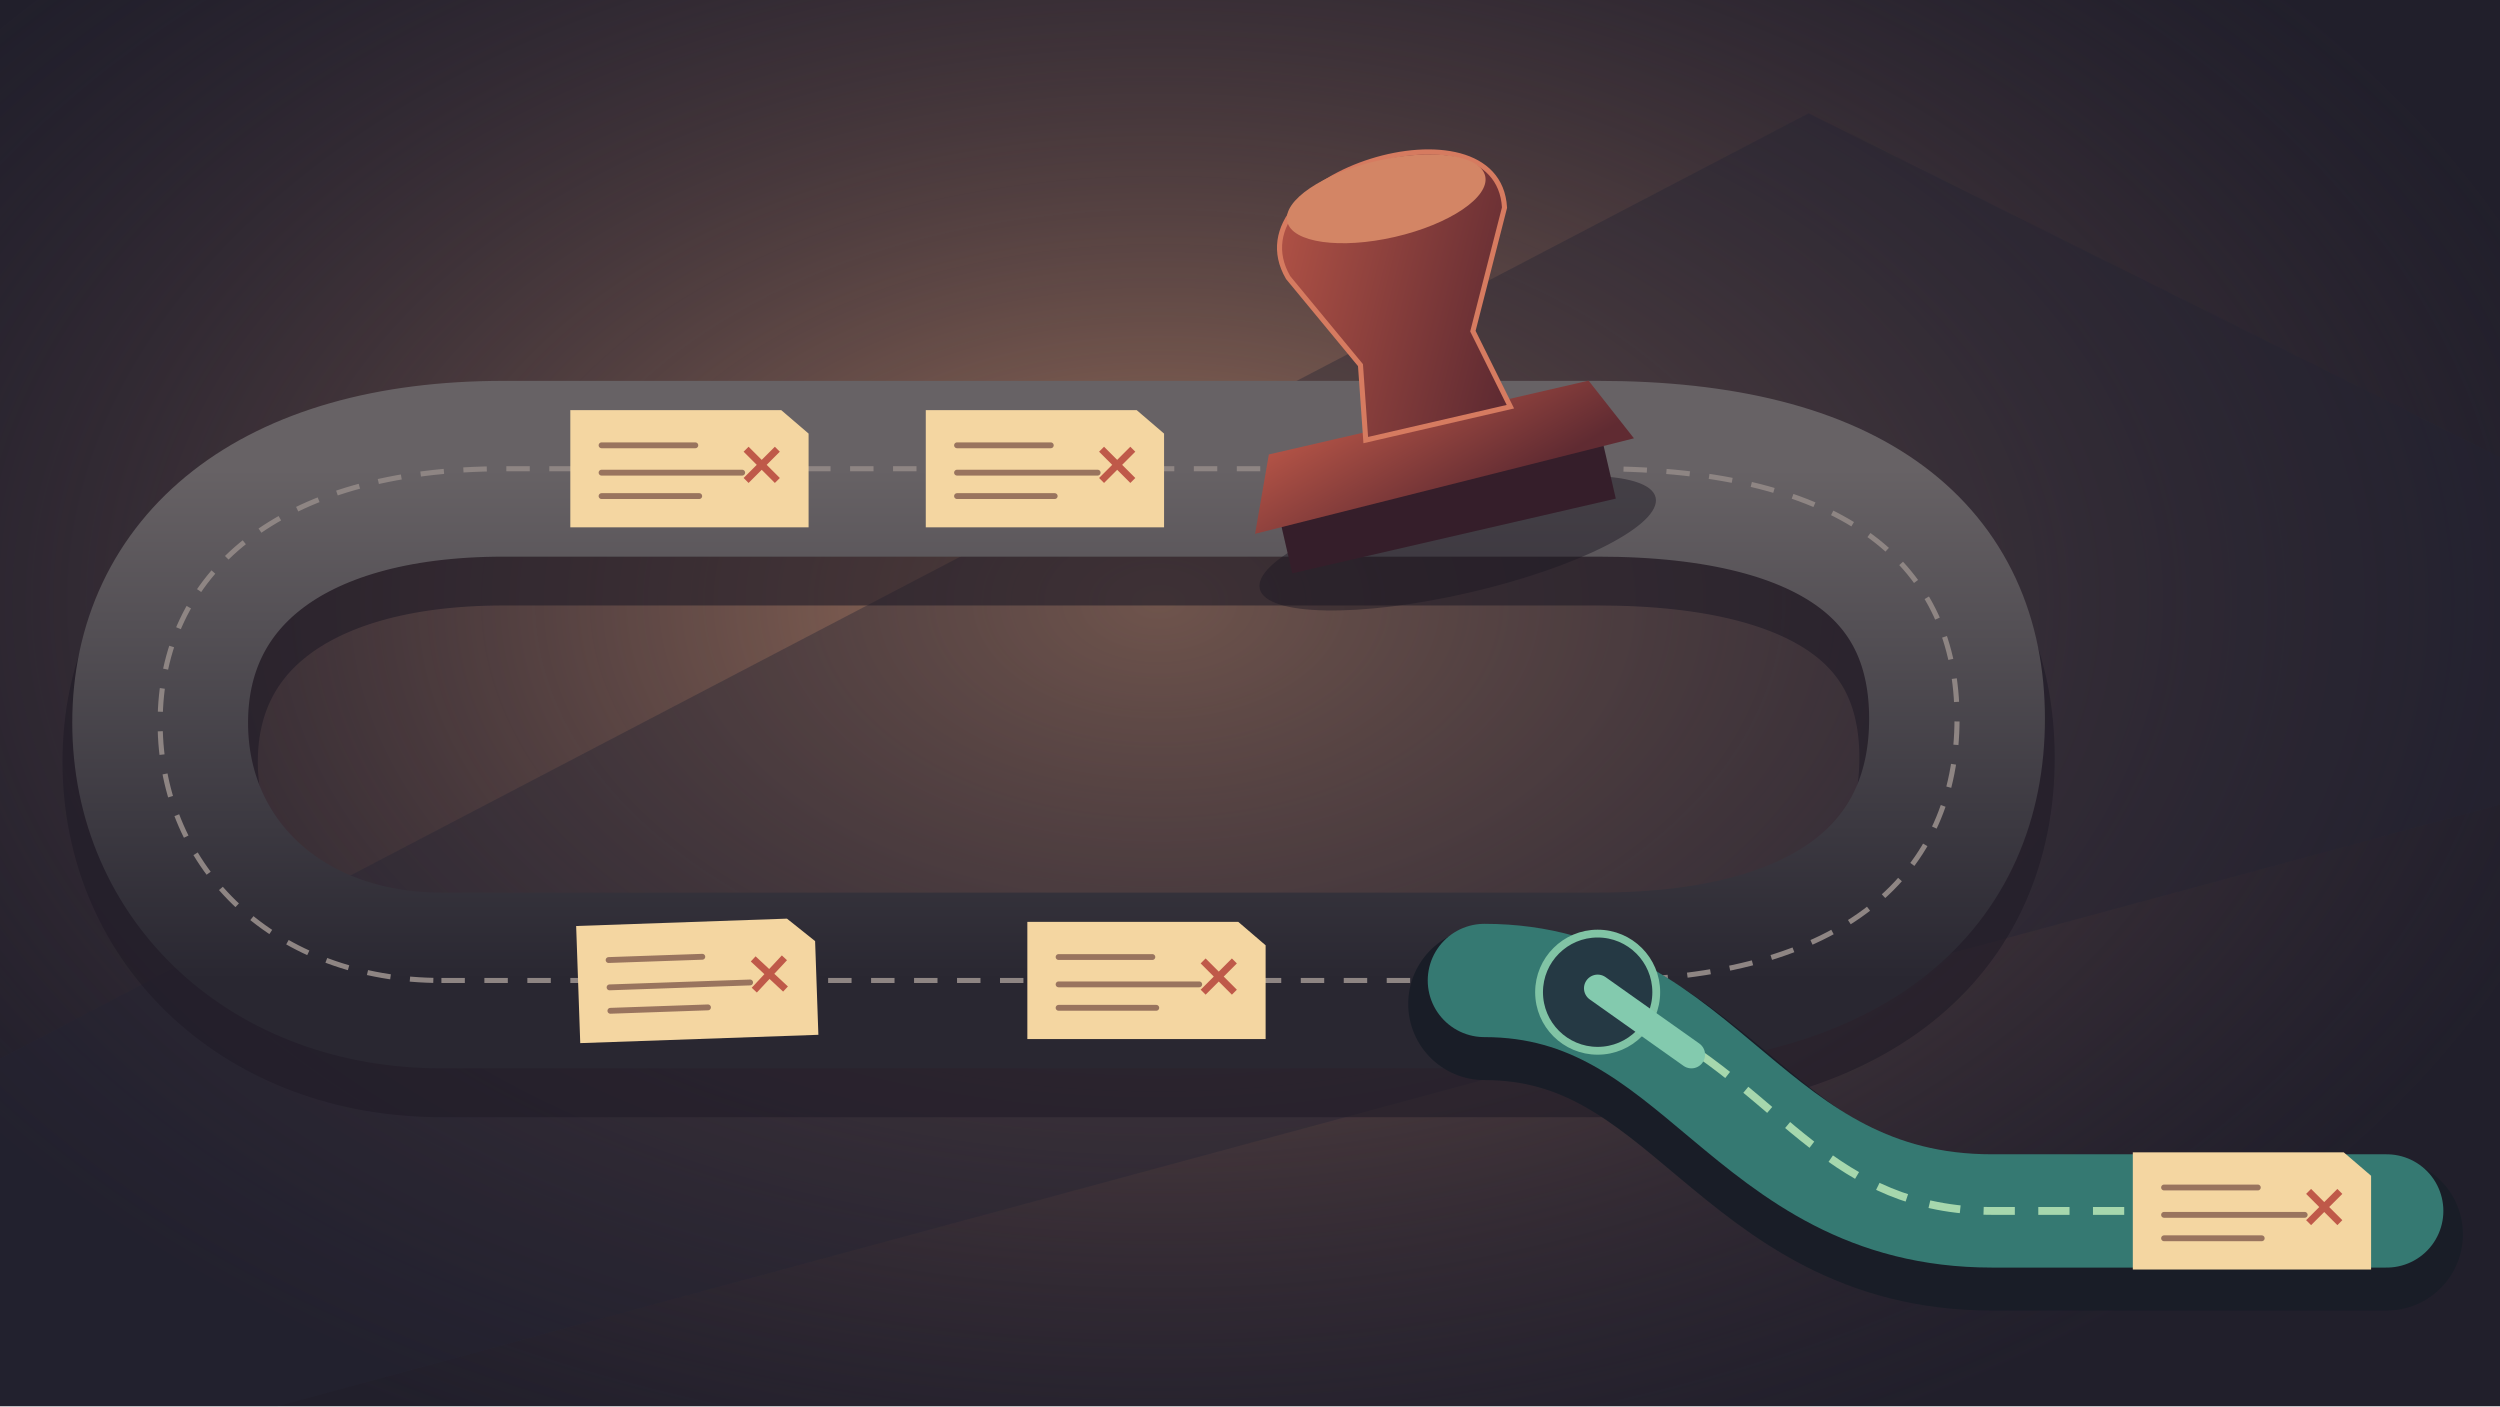
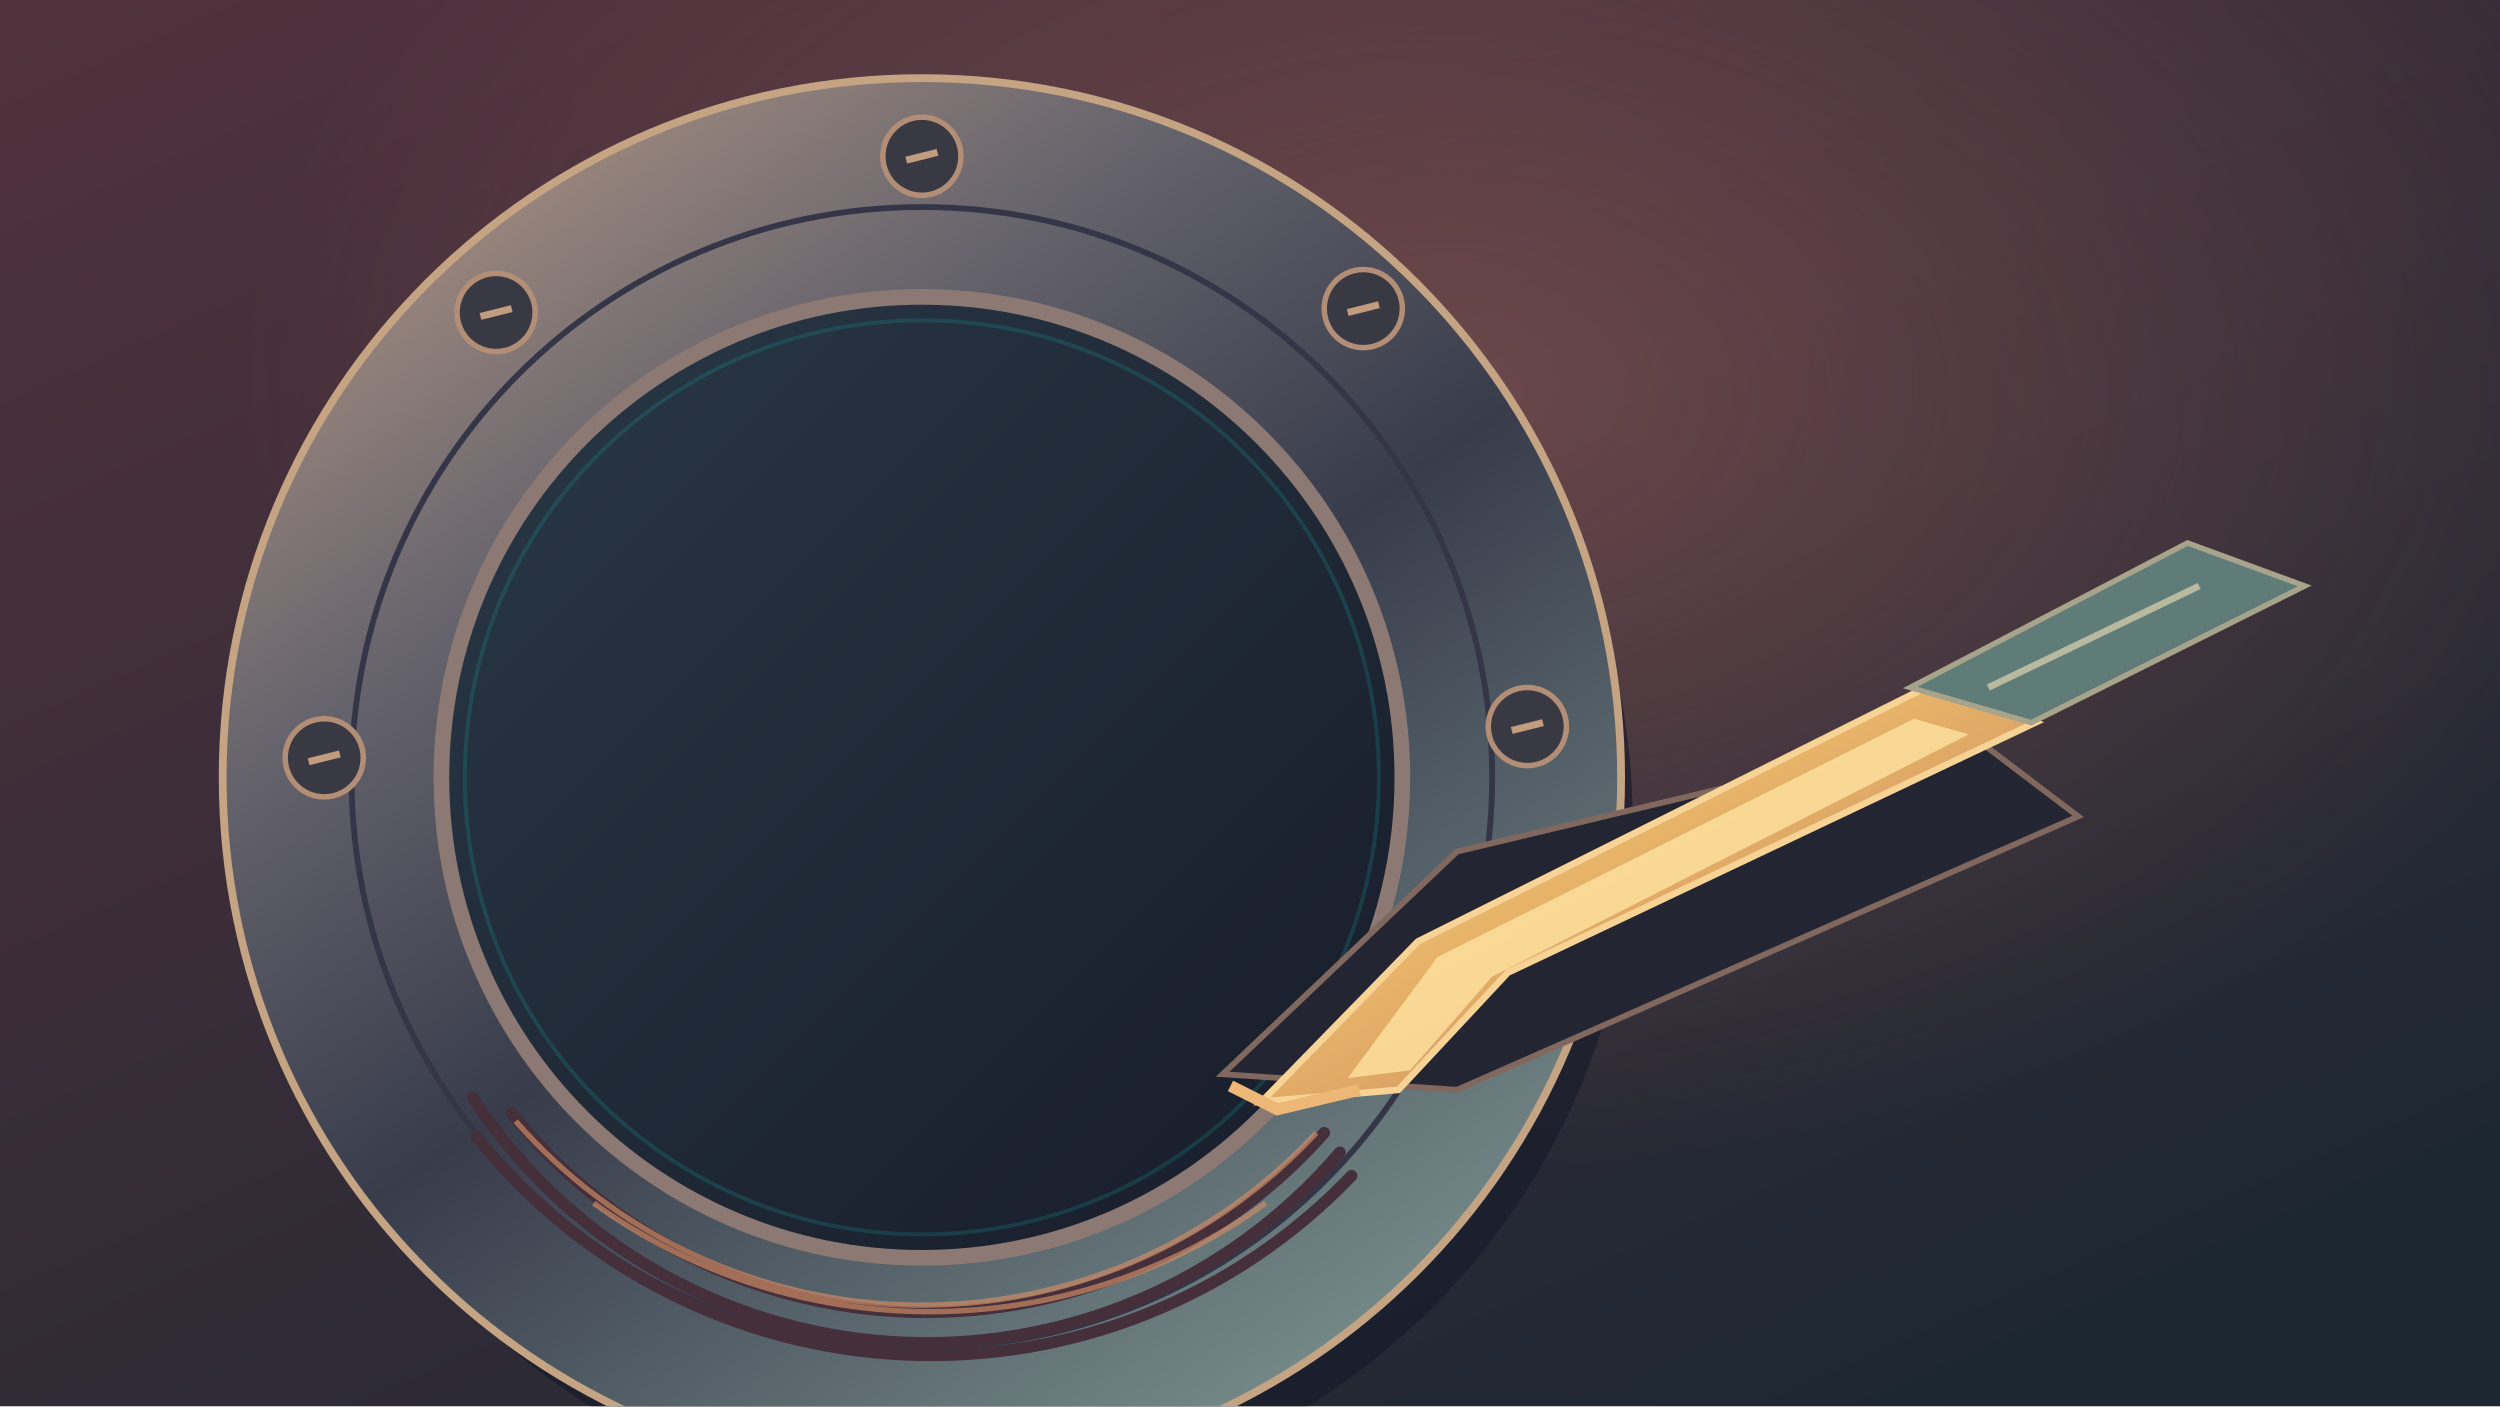
<svg xmlns="http://www.w3.org/2000/svg" width="100%" height="100%" viewBox="0 0 640 360" preserveAspectRatio="xMidYMid slice">
  <defs>
-     <linearGradient id="steel" x2="0" y2="1">
-       <stop stop-color="#676265" />
-       <stop offset="1" stop-color="#292731" />
+     <linearGradient id="table" x2=".8" y2="1">
+       <stop stop-color="#52323d" />
+       <stop offset="1" stop-color="#1c2732" />
    </linearGradient>
-     <linearGradient id="rubber" x2="1" y2=".6">
-       <stop stop-color="#b75547" />
-       <stop offset="1" stop-color="#602b32" />
+     <linearGradient id="iron" x2=".7" y2="1">
+       <stop stop-color="#c2a18a" />
+       <stop offset=".34" stop-color="#65636c" />
+       <stop offset=".59" stop-color="#383c4b" />
+       <stop offset="1" stop-color="#768b8a" />
    </linearGradient>
-     <radialGradient id="pool">
-       <stop stop-color="#b78366" stop-opacity=".86" />
-       <stop offset="1" stop-color="#493843" stop-opacity="0" />
+     <linearGradient id="inner" x2="1" y2="1">
+       <stop stop-color="#293846" />
+       <stop offset="1" stop-color="#171b28" />
+     </linearGradient>
+     <linearGradient id="shim" x2="1" y2="1">
+       <stop stop-color="#fff4b3" />
+       <stop offset=".43" stop-color="#e7b469" />
+       <stop offset="1" stop-color="#ba725b" />
+     </linearGradient>
+     <radialGradient id="warm">
+       <stop stop-color="#aa6960" stop-opacity=".44" />
+       <stop offset="1" stop-color="#aa6960" stop-opacity="0" />
    </radialGradient>
-     <g id="replay">
-       <path d="M0 0h54l7 6v24H0Z" fill="#f4d6a1" />
-       <path d="M8 9h24m-24 7h36m-36 6h25" stroke="#99745e" stroke-width="1.5" stroke-linecap="round" />
-       <path d="M45 10l8 8m0-8l-8 8" stroke="#bf5949" stroke-width="1.8" />
+     <g id="screw">
+       <circle r="10" fill="#383943" stroke="#b38e76" stroke-width="1.4" />
+       <path d="M-4 1l8-2" stroke="#c29c7f" stroke-width="1.8" />
    </g>
  </defs>
-   <rect width="640" height="360" fill="#211f2b" />
-   <ellipse cx="297" cy="154" rx="375" ry="240" fill="url(#pool)" />
-   <path d="M0 271l463-242 177 88v89L71 360H0Z" fill="#242433" opacity=".4" />
-   <path d="M113 251h296c64 0 92-28 92-67s-28-64-92-64H129c-58 0-88 27-88 65s30 66 72 66Z" fill="none" stroke="#201b27" stroke-width="50" opacity=".62" transform="translate(0 10)" />
-   <path d="M113 251h296c64 0 92-28 92-67s-28-64-92-64H129c-58 0-88 27-88 65s30 66 72 66Z" fill="none" stroke="url(#steel)" stroke-width="45" />
-   <path d="M113 251h296c64 0 92-28 92-67s-28-64-92-64H129c-58 0-88 27-88 65s30 66 72 66Z" fill="none" stroke="#8e8583" stroke-width="1.3" stroke-dasharray="6 5" />
-   <path d="M380 251c56 0 67 59 130 59h101" fill="none" stroke="#191d27" stroke-width="39" stroke-linecap="round" transform="translate(0 6)" />
-   <path d="M380 251c56 0 67 59 130 59h101" fill="none" stroke="#357972" stroke-width="29" stroke-linecap="round" />
-   <path d="M424 263c32 17 45 47 86 47h96" fill="none" stroke="#a6d7ad" stroke-width="2" stroke-dasharray="8 6" />
-   <g>
-     <use href="#replay" transform="translate(146 105)" />
-     <use href="#replay" transform="translate(237 105)" />
-     <use href="#replay" transform="translate(148 236) rotate(-2 30 15)" />
-     <use href="#replay" transform="translate(263 236)" />
-     <use href="#replay" transform="translate(546 295)" />
-   </g>
-   <g transform="rotate(-13 359 91)">
-     <ellipse cx="362" cy="141" rx="52" ry="13" fill="#1a1621" opacity=".45" />
-     <path d="M319 122h85v17h-85z" fill="#351e2a" />
-     <path d="M320 108h84l8 17-100 2z" fill="url(#rubber)" />
-     <path d="M345 110l3-19-13-26c-9-29 63-34 58-5l-15 29 5 21z" fill="url(#rubber)" stroke="#d67b60" stroke-width="1.3" />
-     <ellipse cx="364" cy="51" rx="26" ry="10" fill="#d38565" />
-   </g>
-   <circle cx="409" cy="254" r="15" fill="#253944" stroke="#81c4a5" stroke-width="2" />
-   <path d="M409 253l24 17" stroke="#83caae" stroke-width="7" stroke-linecap="round" />
+   <rect width="640" height="360" fill="url(#table)" />
+   <ellipse cx="372" cy="100" rx="310" ry="201" fill="url(#warm)" />
+   <circle cx="243" cy="211" r="175" fill="#171b29" opacity=".68" />
+   <circle cx="236" cy="199" r="179" fill="url(#iron)" stroke="#c5a483" stroke-width="2" />
+   <circle cx="236" cy="199" r="146" fill="none" stroke="#343647" stroke-width="1.5" />
+   <circle cx="236" cy="199" r="123" fill="url(#inner)" stroke="#8c7974" stroke-width="4" />
+   <circle cx="236" cy="199" r="117" fill="none" stroke="#16a09a" stroke-opacity=".22" />
+   <path d="M131 285a136 136 0 0 0 208 5m-217 1a149 149 0 0 0 224 10m-225-20a139 139 0 0 0 222 14" stroke="#442f3b" stroke-width="3" fill="none" stroke-linecap="round" />
+   <path d="M132 287a138 138 0 0 0 205 3m-185 18a147 147 0 0 0 172 0" stroke="#d08c66" stroke-opacity=".68" stroke-width="1.4" fill="none" />
+   <use href="#screw" x="236" y="40" />
+   <use href="#screw" x="127" y="80" />
+   <use href="#screw" x="83" y="194" />
+   <use href="#screw" x="349" y="79" />
+   <use href="#screw" x="391" y="186" />
+   <path d="M313 275l60-57 130-31 29 22-159 70z" fill="#232532" stroke="#81685f" stroke-width="1.5" />
+   <path d="M363 241l130-65 28 9-135 64-28 30-35 3z" fill="url(#shim)" stroke="#f7d495" stroke-width="1.7" />
+   <path d="M368 245l122-61 14 4-122 62-21 24-16 2z" fill="#ffe2a0" opacity=".79" />
+   <path d="M489 176l31 9 70-35-30-11z" fill="#607c79" stroke="#a7a48b" stroke-width="1.4" />
+   <path d="M509 176l54-26" stroke="#b8baa0" stroke-width="1.7" />
+   <path d="M315 278l12 6 21-5" fill="none" stroke="#edb777" stroke-width="3" />
</svg>
